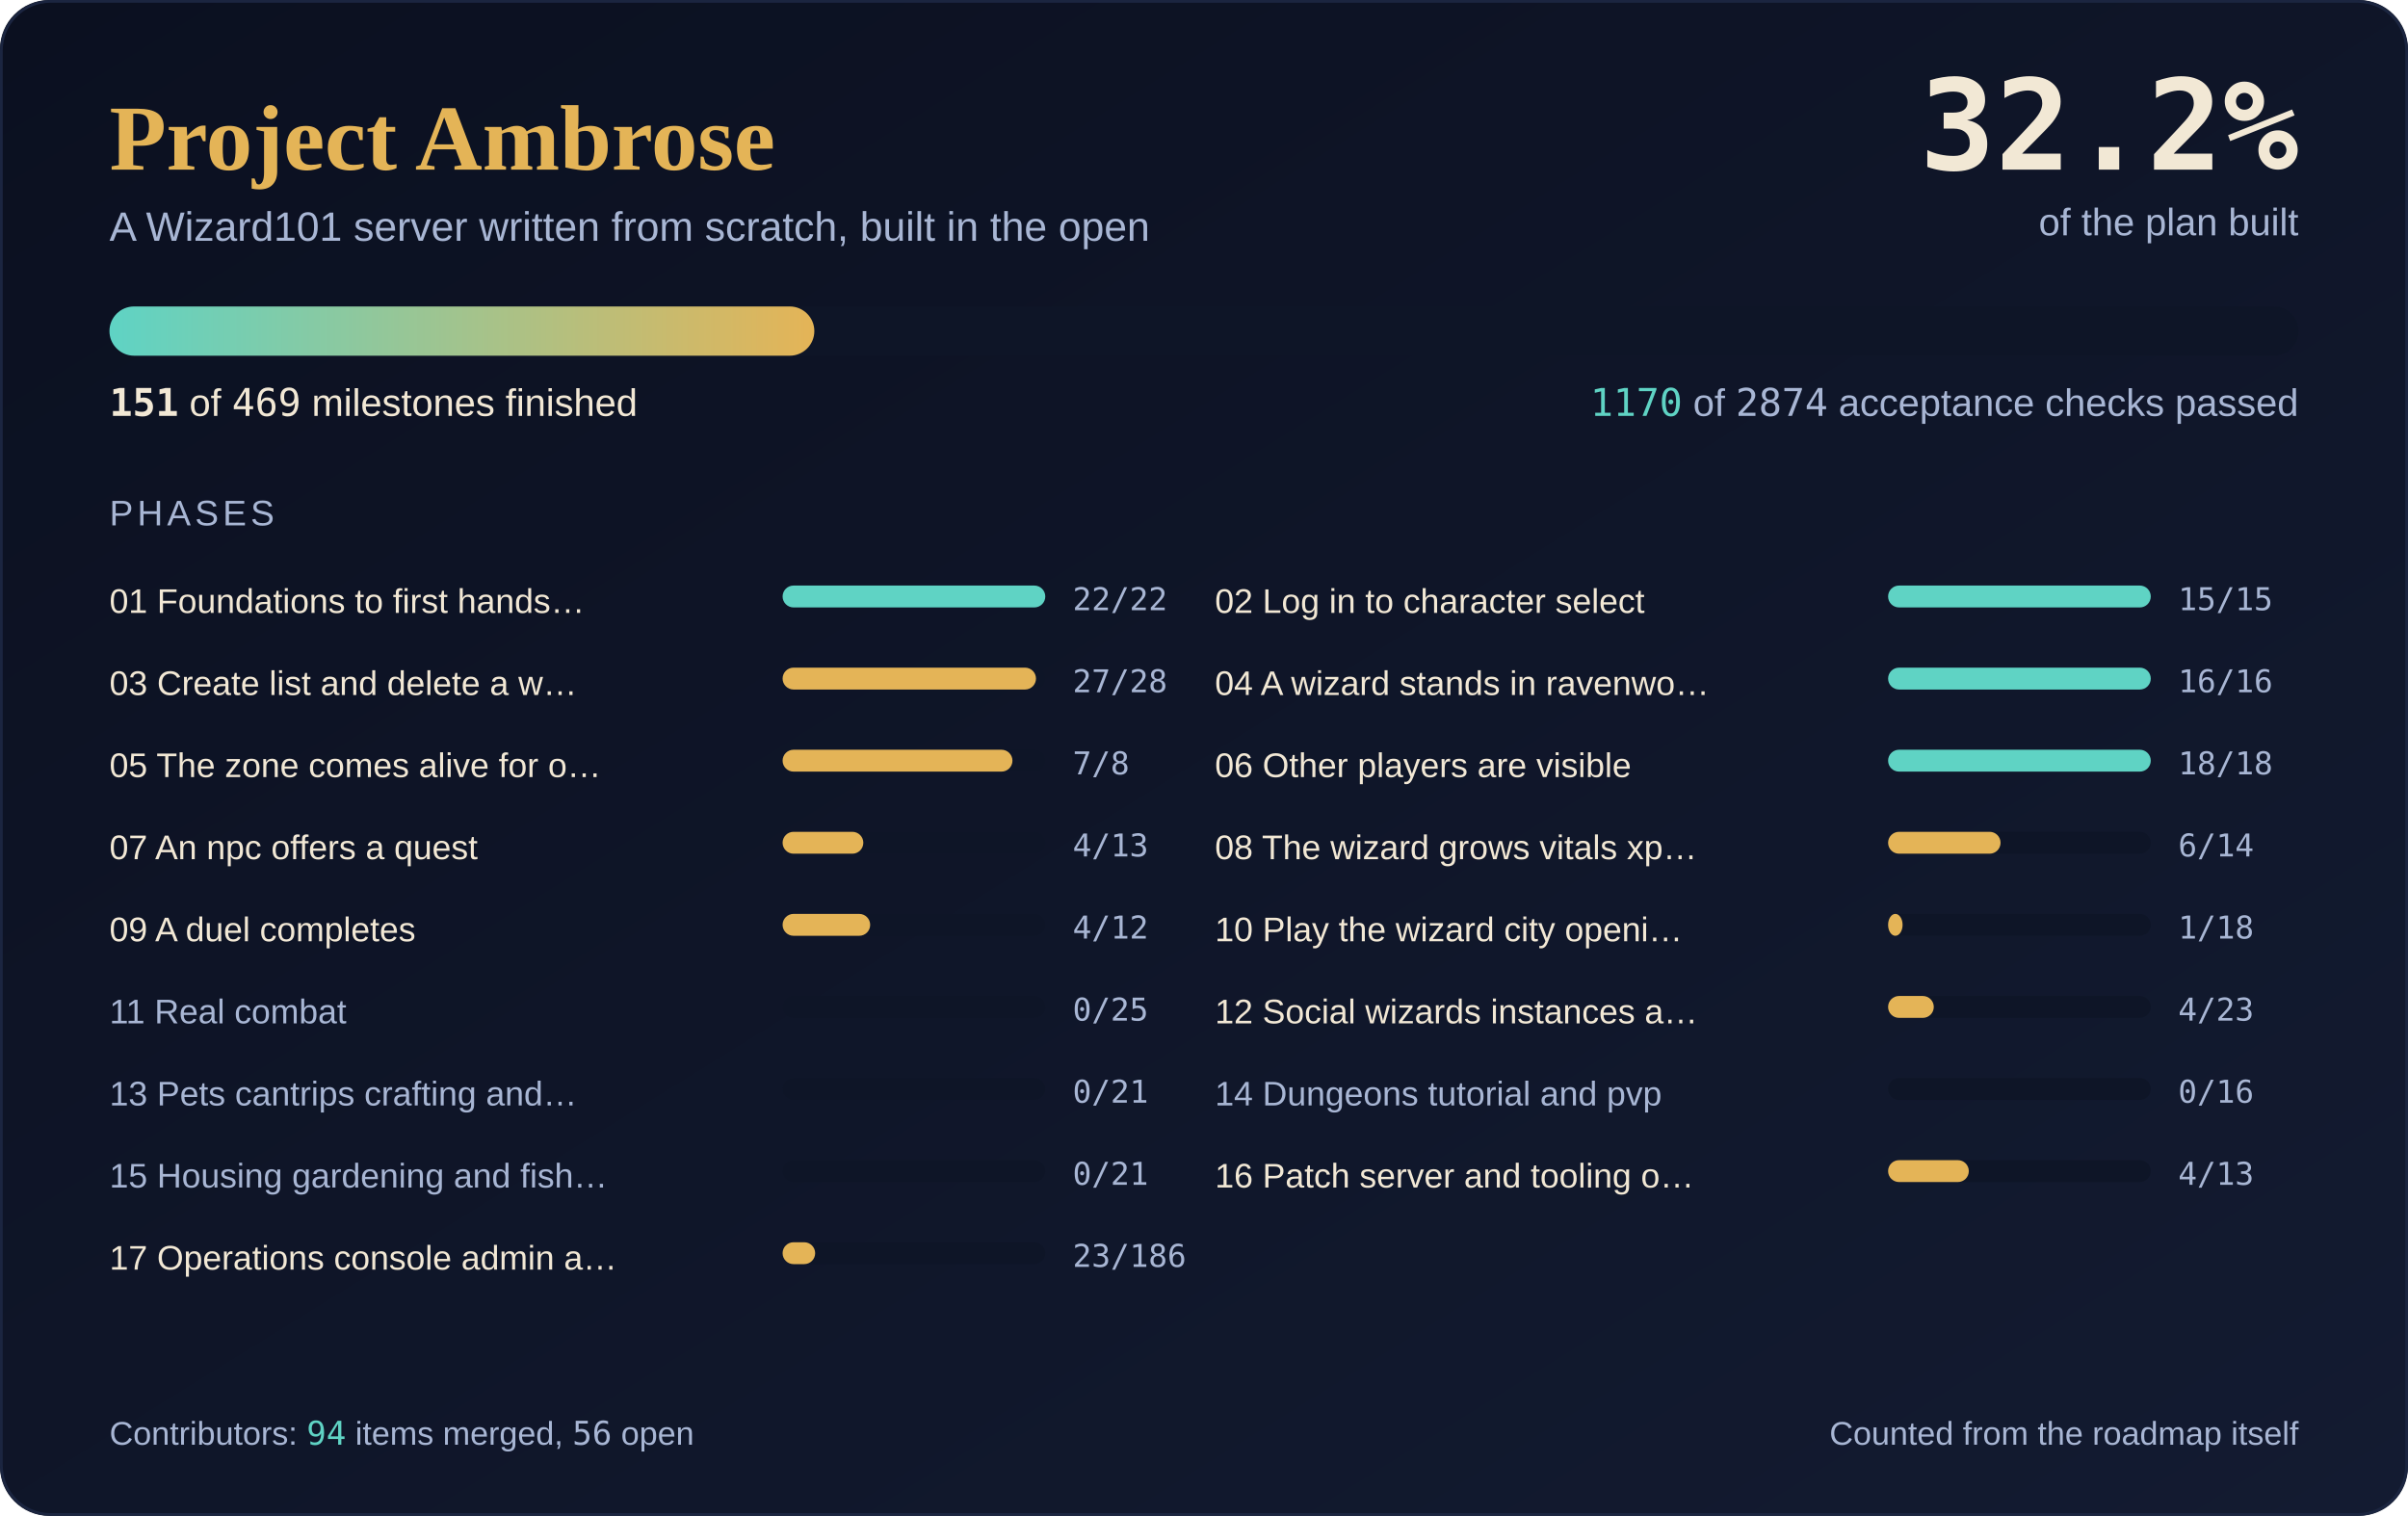
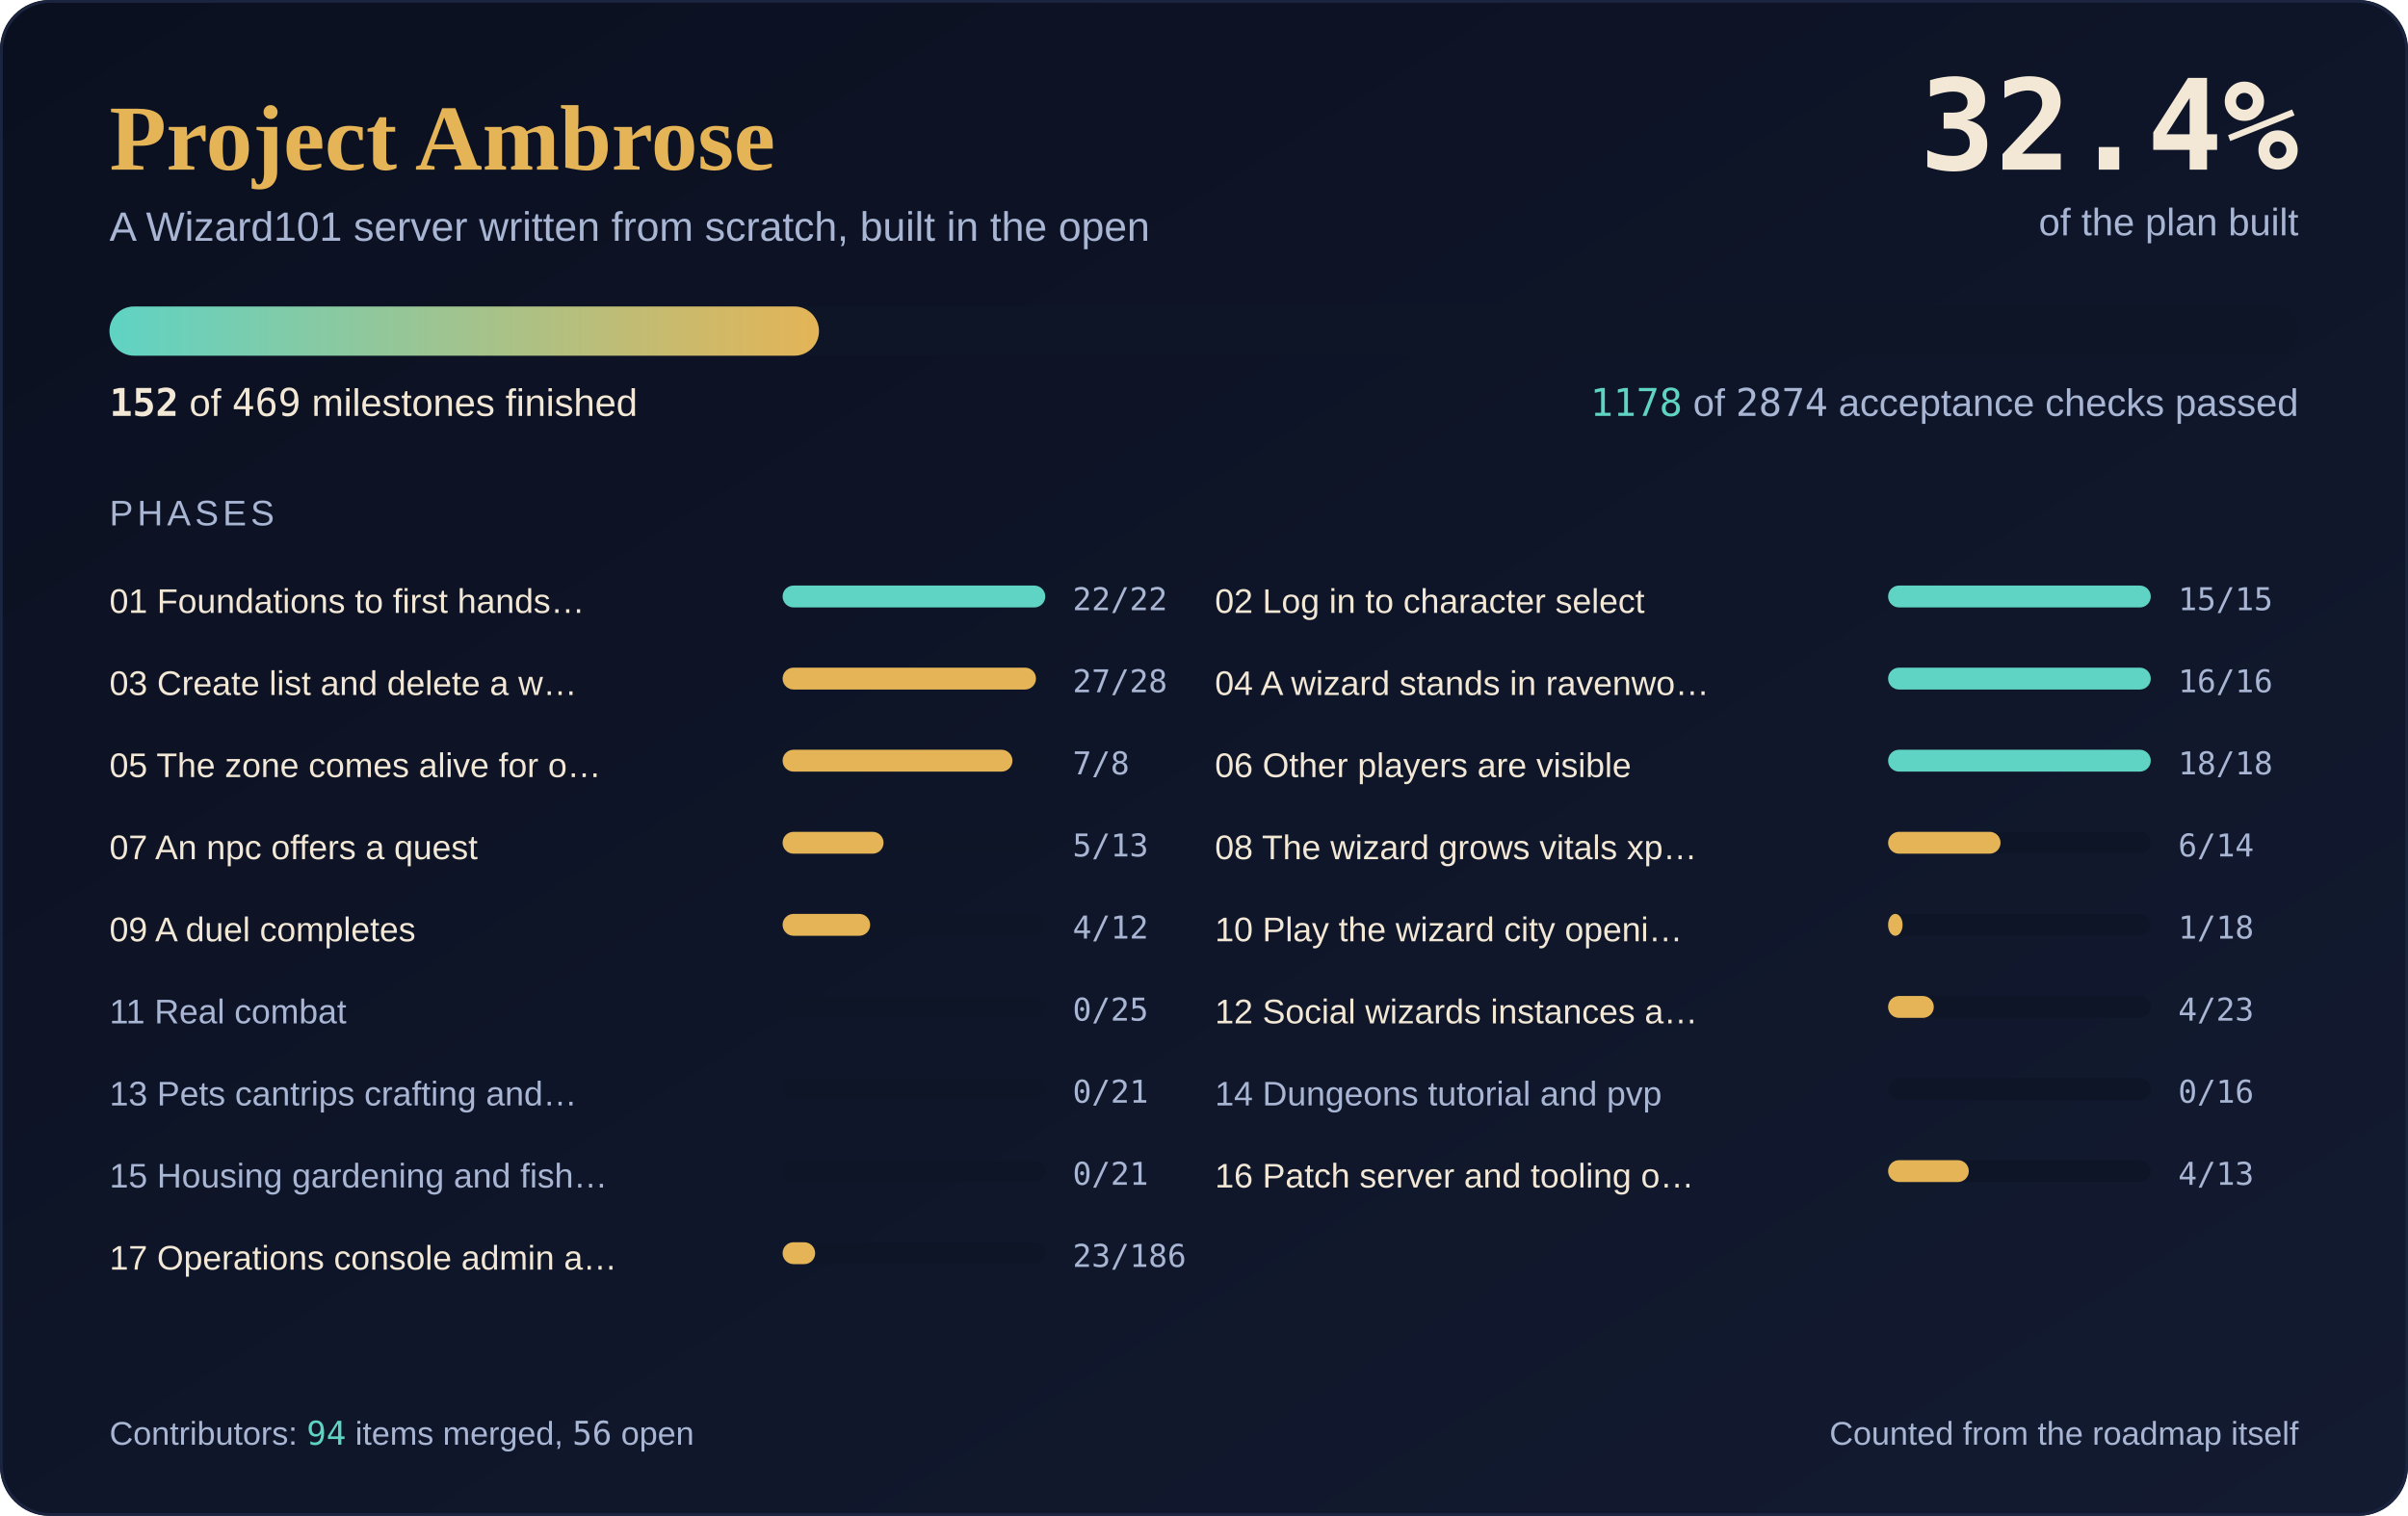
- <svg xmlns="http://www.w3.org/2000/svg" width="880" height="554" viewBox="0 0 880 554" role="img" aria-label="Project Ambrose progress: 151 of 469 milestones complete, 32.2 percent">
+ <svg xmlns="http://www.w3.org/2000/svg" width="880" height="554" viewBox="0 0 880 554" role="img" aria-label="Project Ambrose progress: 152 of 469 milestones complete, 32.4 percent">
  <defs>
    <linearGradient id="sky" x1="0" y1="0" x2="1" y2="1">
      <stop offset="0" stop-color="#0B1020" />
      <stop offset="1" stop-color="#131B31" />
    </linearGradient>
    <linearGradient id="fill" x1="0" y1="0" x2="1" y2="0">
      <stop offset="0" stop-color="#5FD3C4" />
      <stop offset="1" stop-color="#E4B457" />
    </linearGradient>
  </defs>
  <rect width="880" height="554" rx="18" fill="url(#sky)" />
  <rect x="0.5" y="0.5" width="879" height="553" rx="18" fill="none" stroke="#1B2540" />
  <text x="40" y="62" font-family="'Cormorant Garamond', Georgia, 'Times New Roman', serif" font-size="34" font-weight="600" fill="#E4B457">Project Ambrose</text>
  <text x="40" y="88" font-family="Karla, 'Segoe UI', 'Helvetica Neue', Arial, sans-serif" font-size="15" fill="#A8B6D4">A Wizard101 server written from scratch, built in the open</text>
-   <text x="840" y="62" text-anchor="end" font-family="'JetBrains Mono', Consolas, 'DejaVu Sans Mono', monospace" font-size="46" font-weight="700" fill="#F2E8D5">32.2%</text>
+   <text x="840" y="62" text-anchor="end" font-family="'JetBrains Mono', Consolas, 'DejaVu Sans Mono', monospace" font-size="46" font-weight="700" fill="#F2E8D5">32.4%</text>
  <text x="840" y="86" text-anchor="end" font-family="Karla, 'Segoe UI', 'Helvetica Neue', Arial, sans-serif" font-size="14" fill="#A8B6D4">of the plan built</text>
  <rect x="40" y="112" width="800" height="18" rx="9.0" fill="#0E1527" />
-   <rect x="40" y="112" width="257.6" height="18" rx="9.0" fill="url(#fill)" />
+   <rect x="40" y="112" width="259.3" height="18" rx="9.0" fill="url(#fill)" />
  <text x="40" y="152" font-family="Karla, 'Segoe UI', 'Helvetica Neue', Arial, sans-serif" font-size="14" fill="#F2E8D5">
-     <tspan font-family="'JetBrains Mono', Consolas, 'DejaVu Sans Mono', monospace" font-weight="700">151</tspan> of <tspan font-family="'JetBrains Mono', Consolas, 'DejaVu Sans Mono', monospace">469</tspan> milestones finished</text>
+     <tspan font-family="'JetBrains Mono', Consolas, 'DejaVu Sans Mono', monospace" font-weight="700">152</tspan> of <tspan font-family="'JetBrains Mono', Consolas, 'DejaVu Sans Mono', monospace">469</tspan> milestones finished</text>
  <text x="840" y="152" text-anchor="end" font-family="Karla, 'Segoe UI', 'Helvetica Neue', Arial, sans-serif" font-size="14" fill="#A8B6D4">
-     <tspan font-family="'JetBrains Mono', Consolas, 'DejaVu Sans Mono', monospace" fill="#5FD3C4">1170</tspan> of <tspan font-family="'JetBrains Mono', Consolas, 'DejaVu Sans Mono', monospace">2874</tspan> acceptance checks passed</text>
+     <tspan font-family="'JetBrains Mono', Consolas, 'DejaVu Sans Mono', monospace" fill="#5FD3C4">1178</tspan> of <tspan font-family="'JetBrains Mono', Consolas, 'DejaVu Sans Mono', monospace">2874</tspan> acceptance checks passed</text>
  <text x="40" y="192" font-family="Karla, 'Segoe UI', 'Helvetica Neue', Arial, sans-serif" font-size="13" fill="#A8B6D4" letter-spacing="1.5">PHASES</text>
  <text x="40" y="224" font-family="Karla, 'Segoe UI', 'Helvetica Neue', Arial, sans-serif" font-size="12.5" fill="#F2E8D5">01 Foundations to first hands…</text>
  <rect x="286" y="214" width="96" height="8" rx="4.0" fill="#0E1527" />
  <rect x="286" y="214" width="96.0" height="8" rx="4.0" fill="#5FD3C4" />
  <text x="392" y="223" font-family="'JetBrains Mono', Consolas, 'DejaVu Sans Mono', monospace" font-size="11.5" fill="#A8B6D4">22/22</text>
  <text x="444" y="224" font-family="Karla, 'Segoe UI', 'Helvetica Neue', Arial, sans-serif" font-size="12.5" fill="#F2E8D5">02 Log in to character select</text>
  <rect x="690" y="214" width="96" height="8" rx="4.0" fill="#0E1527" />
  <rect x="690" y="214" width="96.0" height="8" rx="4.0" fill="#5FD3C4" />
  <text x="796" y="223" font-family="'JetBrains Mono', Consolas, 'DejaVu Sans Mono', monospace" font-size="11.5" fill="#A8B6D4">15/15</text>
  <text x="40" y="254" font-family="Karla, 'Segoe UI', 'Helvetica Neue', Arial, sans-serif" font-size="12.5" fill="#F2E8D5">03 Create list and delete a w…</text>
  <rect x="286" y="244" width="96" height="8" rx="4.0" fill="#0E1527" />
  <rect x="286" y="244" width="92.6" height="8" rx="4.0" fill="#E4B457" />
  <text x="392" y="253" font-family="'JetBrains Mono', Consolas, 'DejaVu Sans Mono', monospace" font-size="11.5" fill="#A8B6D4">27/28</text>
  <text x="444" y="254" font-family="Karla, 'Segoe UI', 'Helvetica Neue', Arial, sans-serif" font-size="12.5" fill="#F2E8D5">04 A wizard stands in ravenwo…</text>
  <rect x="690" y="244" width="96" height="8" rx="4.0" fill="#0E1527" />
  <rect x="690" y="244" width="96.0" height="8" rx="4.0" fill="#5FD3C4" />
  <text x="796" y="253" font-family="'JetBrains Mono', Consolas, 'DejaVu Sans Mono', monospace" font-size="11.5" fill="#A8B6D4">16/16</text>
  <text x="40" y="284" font-family="Karla, 'Segoe UI', 'Helvetica Neue', Arial, sans-serif" font-size="12.5" fill="#F2E8D5">05 The zone comes alive for o…</text>
  <rect x="286" y="274" width="96" height="8" rx="4.0" fill="#0E1527" />
  <rect x="286" y="274" width="84.0" height="8" rx="4.0" fill="#E4B457" />
  <text x="392" y="283" font-family="'JetBrains Mono', Consolas, 'DejaVu Sans Mono', monospace" font-size="11.5" fill="#A8B6D4">7/8</text>
  <text x="444" y="284" font-family="Karla, 'Segoe UI', 'Helvetica Neue', Arial, sans-serif" font-size="12.5" fill="#F2E8D5">06 Other players are visible</text>
  <rect x="690" y="274" width="96" height="8" rx="4.0" fill="#0E1527" />
  <rect x="690" y="274" width="96.0" height="8" rx="4.0" fill="#5FD3C4" />
  <text x="796" y="283" font-family="'JetBrains Mono', Consolas, 'DejaVu Sans Mono', monospace" font-size="11.5" fill="#A8B6D4">18/18</text>
  <text x="40" y="314" font-family="Karla, 'Segoe UI', 'Helvetica Neue', Arial, sans-serif" font-size="12.5" fill="#F2E8D5">07 An npc offers a quest</text>
  <rect x="286" y="304" width="96" height="8" rx="4.0" fill="#0E1527" />
-   <rect x="286" y="304" width="29.5" height="8" rx="4.0" fill="#E4B457" />
-   <text x="392" y="313" font-family="'JetBrains Mono', Consolas, 'DejaVu Sans Mono', monospace" font-size="11.5" fill="#A8B6D4">4/13</text>
+   <rect x="286" y="304" width="36.9" height="8" rx="4.0" fill="#E4B457" />
+   <text x="392" y="313" font-family="'JetBrains Mono', Consolas, 'DejaVu Sans Mono', monospace" font-size="11.5" fill="#A8B6D4">5/13</text>
  <text x="444" y="314" font-family="Karla, 'Segoe UI', 'Helvetica Neue', Arial, sans-serif" font-size="12.5" fill="#F2E8D5">08 The wizard grows vitals xp…</text>
  <rect x="690" y="304" width="96" height="8" rx="4.0" fill="#0E1527" />
  <rect x="690" y="304" width="41.1" height="8" rx="4.0" fill="#E4B457" />
  <text x="796" y="313" font-family="'JetBrains Mono', Consolas, 'DejaVu Sans Mono', monospace" font-size="11.5" fill="#A8B6D4">6/14</text>
  <text x="40" y="344" font-family="Karla, 'Segoe UI', 'Helvetica Neue', Arial, sans-serif" font-size="12.5" fill="#F2E8D5">09 A duel completes</text>
  <rect x="286" y="334" width="96" height="8" rx="4.0" fill="#0E1527" />
  <rect x="286" y="334" width="32.0" height="8" rx="4.0" fill="#E4B457" />
  <text x="392" y="343" font-family="'JetBrains Mono', Consolas, 'DejaVu Sans Mono', monospace" font-size="11.5" fill="#A8B6D4">4/12</text>
  <text x="444" y="344" font-family="Karla, 'Segoe UI', 'Helvetica Neue', Arial, sans-serif" font-size="12.5" fill="#F2E8D5">10 Play the wizard city openi…</text>
  <rect x="690" y="334" width="96" height="8" rx="4.0" fill="#0E1527" />
  <rect x="690" y="334" width="5.3" height="8" rx="4.0" fill="#E4B457" />
  <text x="796" y="343" font-family="'JetBrains Mono', Consolas, 'DejaVu Sans Mono', monospace" font-size="11.5" fill="#A8B6D4">1/18</text>
  <text x="40" y="374" font-family="Karla, 'Segoe UI', 'Helvetica Neue', Arial, sans-serif" font-size="12.5" fill="#A8B6D4">11 Real combat</text>
  <rect x="286" y="364" width="96" height="8" rx="4.0" fill="#0E1527" />
  <text x="392" y="373" font-family="'JetBrains Mono', Consolas, 'DejaVu Sans Mono', monospace" font-size="11.5" fill="#A8B6D4">0/25</text>
  <text x="444" y="374" font-family="Karla, 'Segoe UI', 'Helvetica Neue', Arial, sans-serif" font-size="12.5" fill="#F2E8D5">12 Social wizards instances a…</text>
  <rect x="690" y="364" width="96" height="8" rx="4.0" fill="#0E1527" />
  <rect x="690" y="364" width="16.7" height="8" rx="4.0" fill="#E4B457" />
  <text x="796" y="373" font-family="'JetBrains Mono', Consolas, 'DejaVu Sans Mono', monospace" font-size="11.5" fill="#A8B6D4">4/23</text>
  <text x="40" y="404" font-family="Karla, 'Segoe UI', 'Helvetica Neue', Arial, sans-serif" font-size="12.5" fill="#A8B6D4">13 Pets cantrips crafting and…</text>
  <rect x="286" y="394" width="96" height="8" rx="4.0" fill="#0E1527" />
  <text x="392" y="403" font-family="'JetBrains Mono', Consolas, 'DejaVu Sans Mono', monospace" font-size="11.5" fill="#A8B6D4">0/21</text>
  <text x="444" y="404" font-family="Karla, 'Segoe UI', 'Helvetica Neue', Arial, sans-serif" font-size="12.5" fill="#A8B6D4">14 Dungeons tutorial and pvp</text>
  <rect x="690" y="394" width="96" height="8" rx="4.0" fill="#0E1527" />
  <text x="796" y="403" font-family="'JetBrains Mono', Consolas, 'DejaVu Sans Mono', monospace" font-size="11.5" fill="#A8B6D4">0/16</text>
  <text x="40" y="434" font-family="Karla, 'Segoe UI', 'Helvetica Neue', Arial, sans-serif" font-size="12.5" fill="#A8B6D4">15 Housing gardening and fish…</text>
  <rect x="286" y="424" width="96" height="8" rx="4.0" fill="#0E1527" />
  <text x="392" y="433" font-family="'JetBrains Mono', Consolas, 'DejaVu Sans Mono', monospace" font-size="11.5" fill="#A8B6D4">0/21</text>
  <text x="444" y="434" font-family="Karla, 'Segoe UI', 'Helvetica Neue', Arial, sans-serif" font-size="12.5" fill="#F2E8D5">16 Patch server and tooling o…</text>
  <rect x="690" y="424" width="96" height="8" rx="4.0" fill="#0E1527" />
  <rect x="690" y="424" width="29.5" height="8" rx="4.0" fill="#E4B457" />
  <text x="796" y="433" font-family="'JetBrains Mono', Consolas, 'DejaVu Sans Mono', monospace" font-size="11.5" fill="#A8B6D4">4/13</text>
  <text x="40" y="464" font-family="Karla, 'Segoe UI', 'Helvetica Neue', Arial, sans-serif" font-size="12.5" fill="#F2E8D5">17 Operations console admin a…</text>
  <rect x="286" y="454" width="96" height="8" rx="4.0" fill="#0E1527" />
  <rect x="286" y="454" width="11.9" height="8" rx="4.0" fill="#E4B457" />
  <text x="392" y="463" font-family="'JetBrains Mono', Consolas, 'DejaVu Sans Mono', monospace" font-size="11.5" fill="#A8B6D4">23/186</text>
  <text x="40" y="528" font-family="Karla, 'Segoe UI', 'Helvetica Neue', Arial, sans-serif" font-size="12" fill="#A8B6D4">Contributors: <tspan font-family="'JetBrains Mono', Consolas, 'DejaVu Sans Mono', monospace" fill="#5FD3C4">94</tspan> items merged, <tspan font-family="'JetBrains Mono', Consolas, 'DejaVu Sans Mono', monospace">56</tspan> open</text>
  <text x="840" y="528" text-anchor="end" font-family="Karla, 'Segoe UI', 'Helvetica Neue', Arial, sans-serif" font-size="12" fill="#A8B6D4">Counted from the roadmap itself</text>
</svg>
